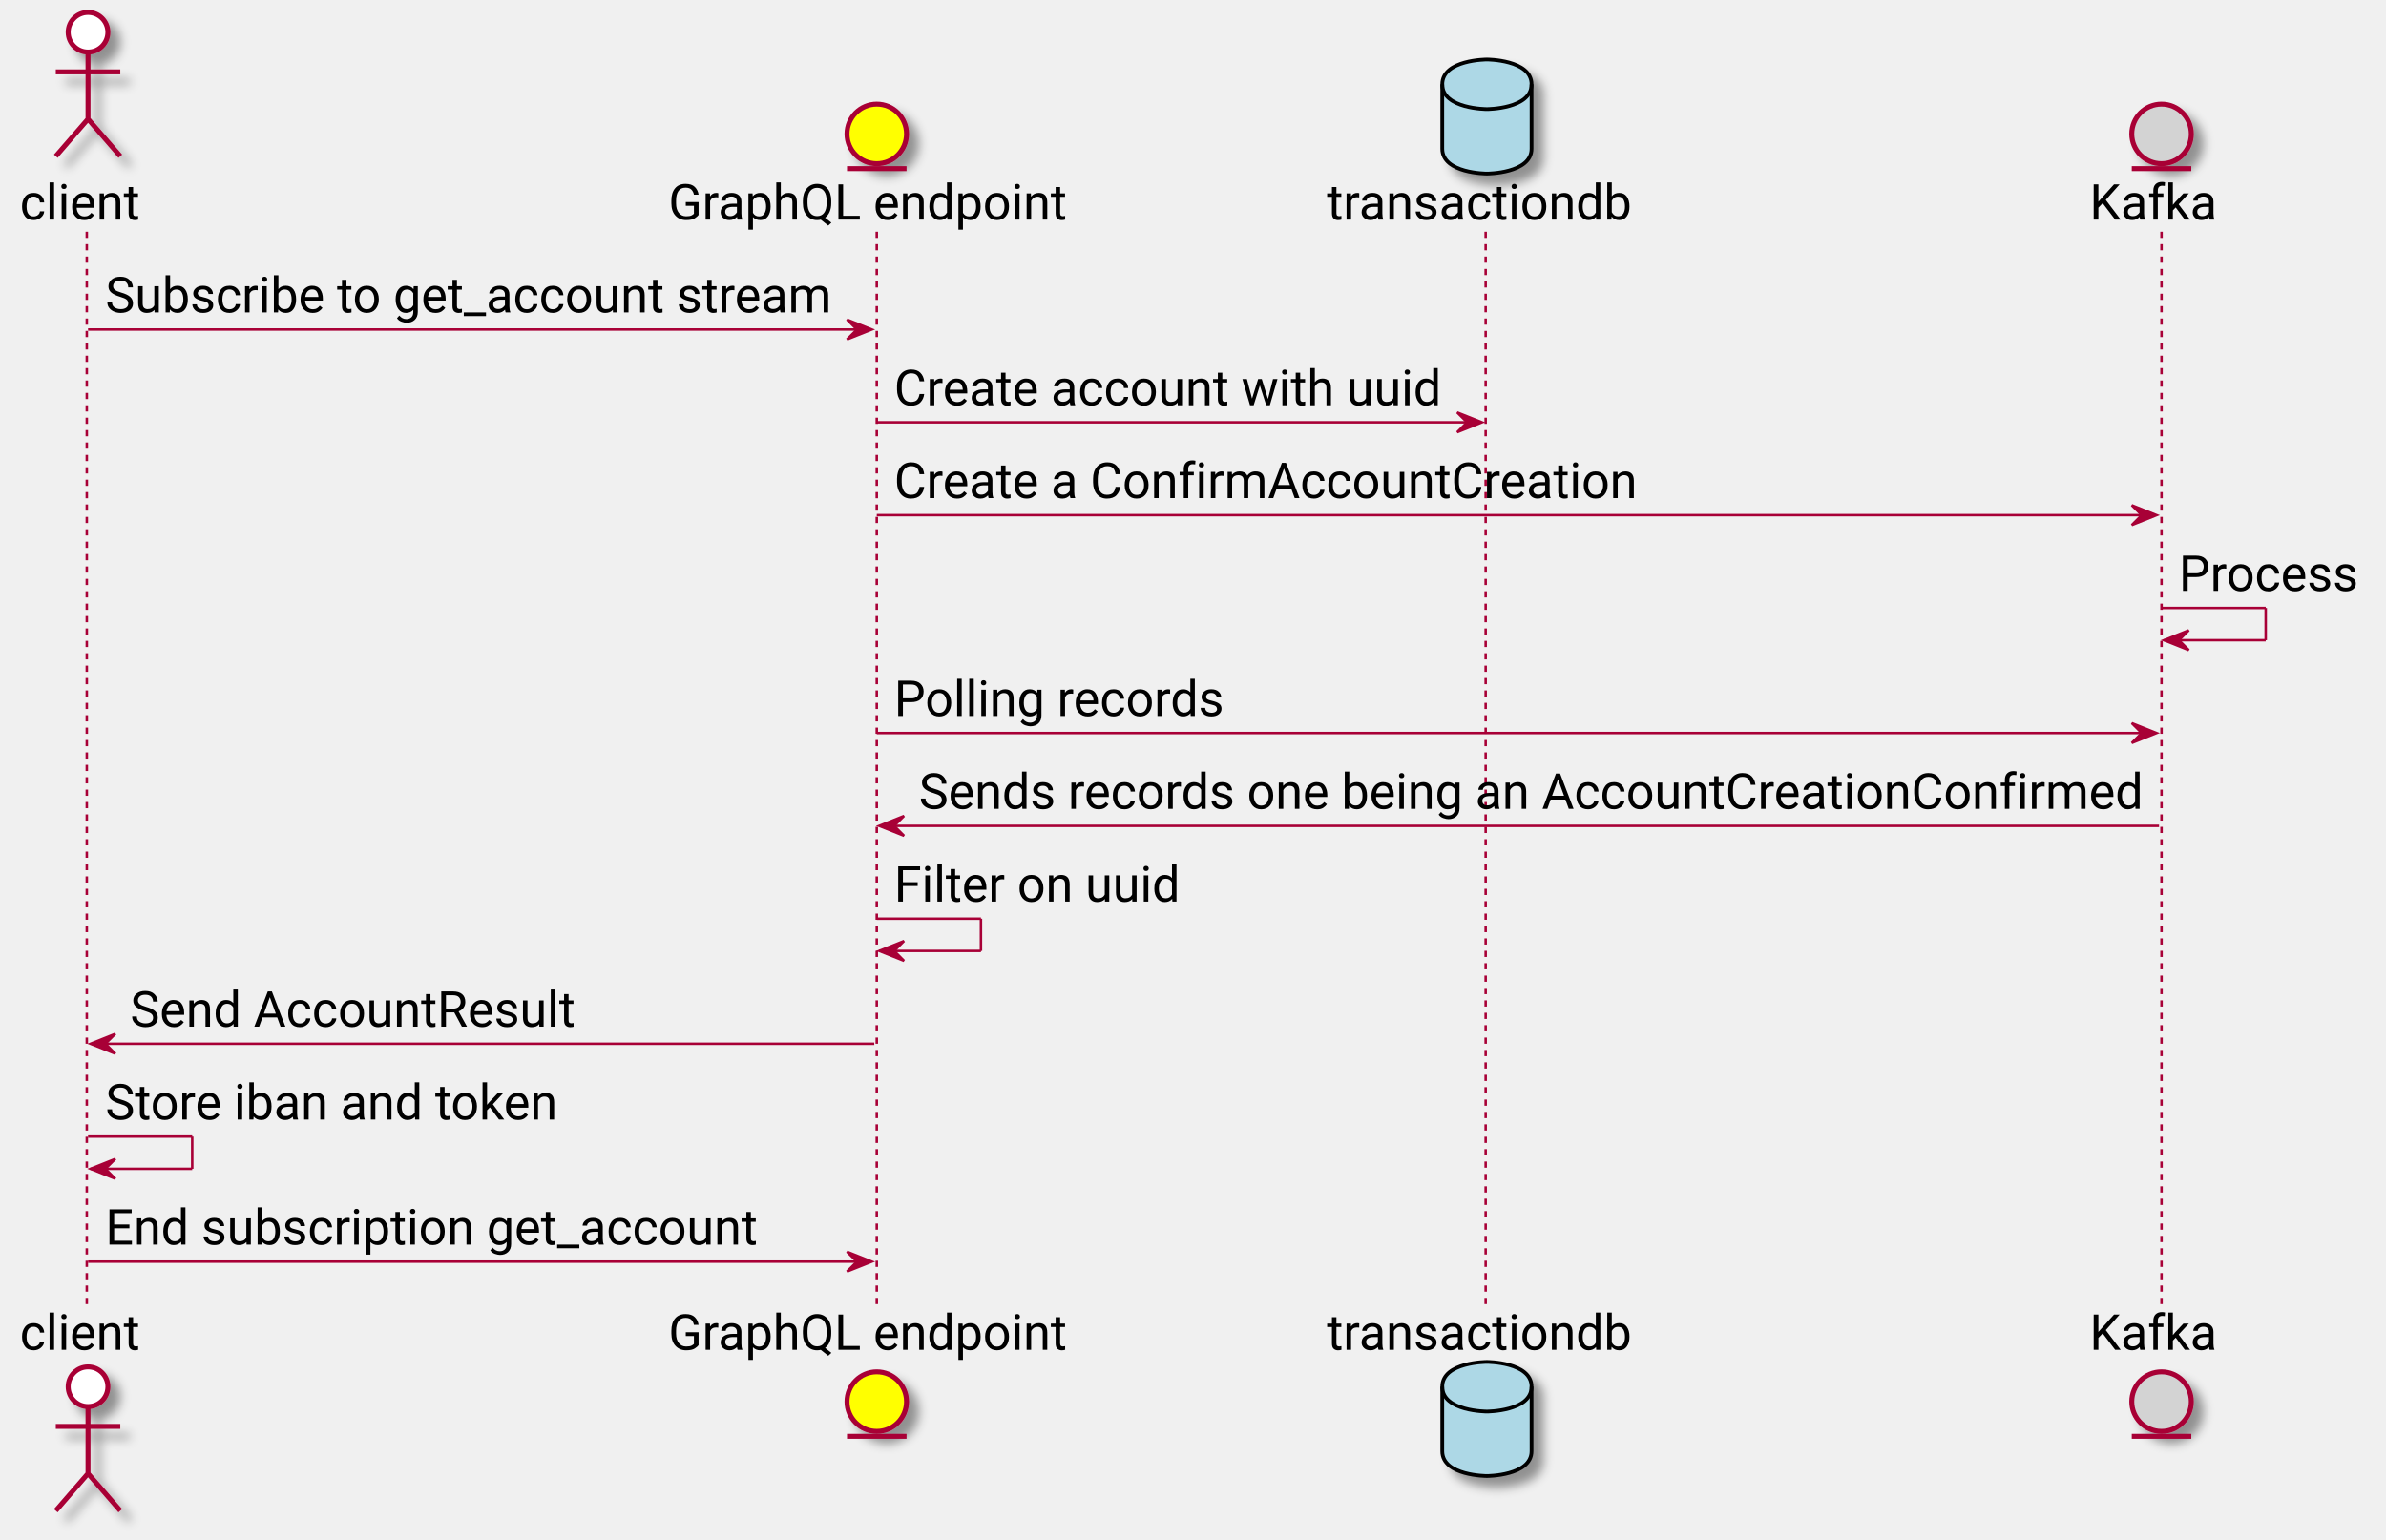
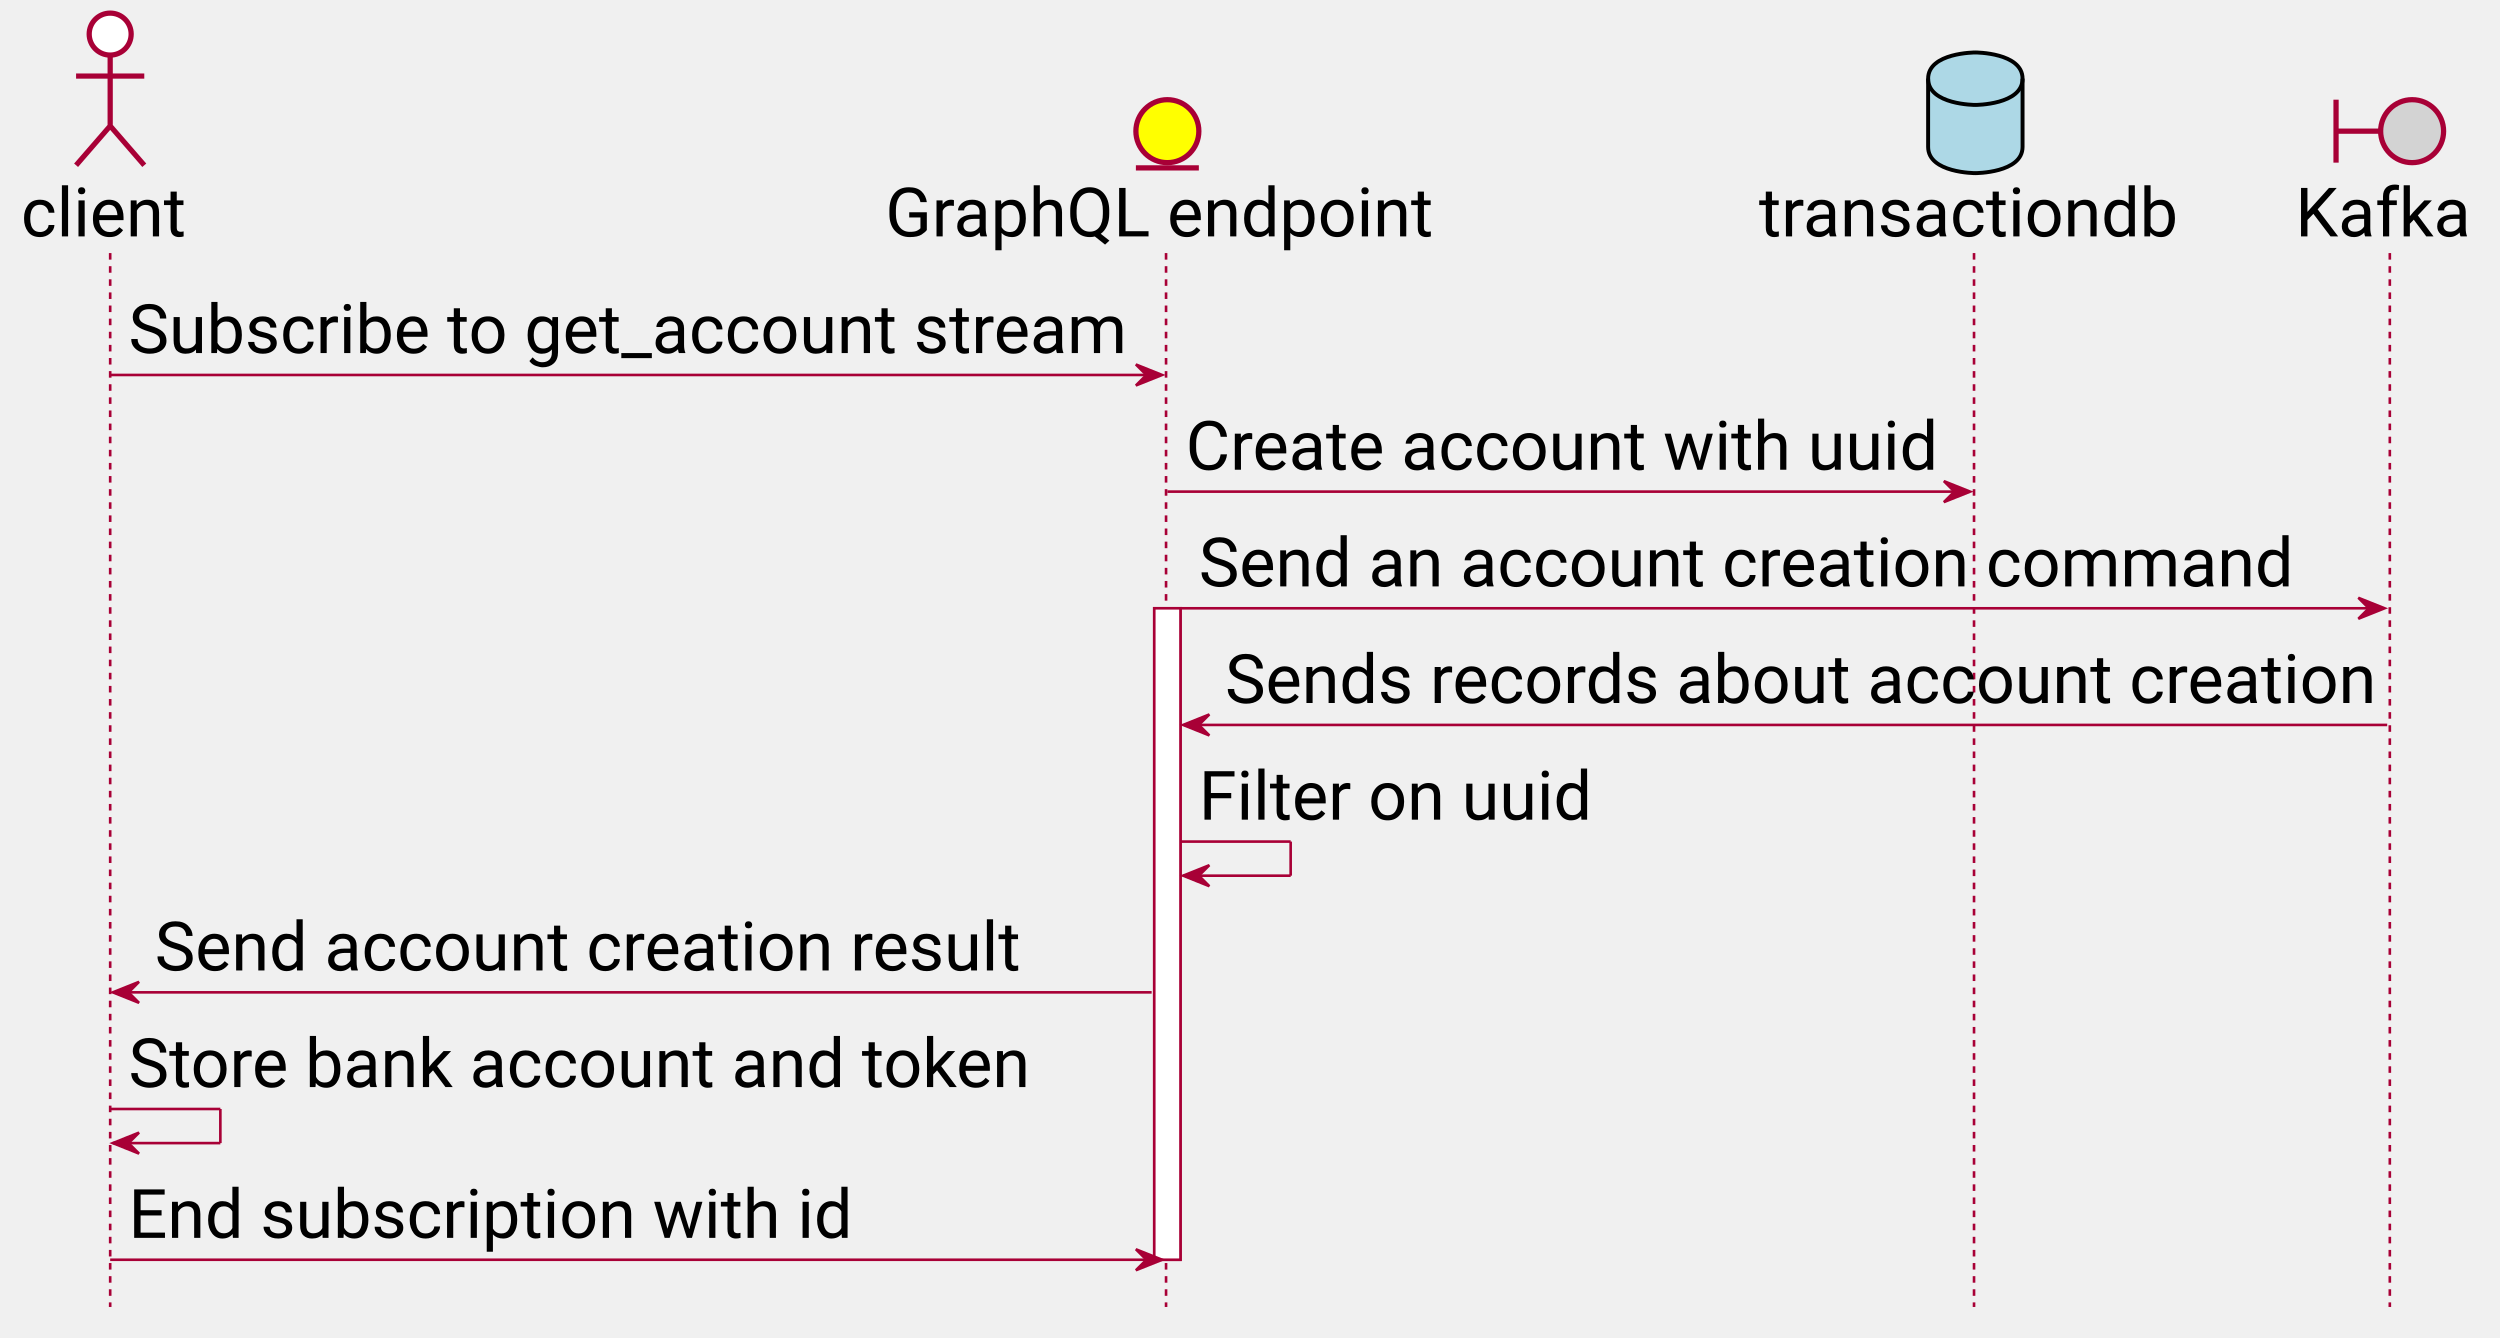
- <svg xmlns="http://www.w3.org/2000/svg" contentScriptType="application/ecmascript" contentStyleType="text/css" height="1242px" preserveAspectRatio="none" style="width:1924px;height:1242px;" version="1.1" viewBox="0 0 1924 1242" width="1924px" zoomAndPan="magnify">
-   <defs>
-     <filter height="300%" id="fjsm9jzmk5yw4" width="300%" x="-1" y="-1">
-       <feGaussianBlur result="blurOut" stdDeviation="4.0" />
-       <feColorMatrix in="blurOut" result="blurOut2" type="matrix" values="0 0 0 0 0 0 0 0 0 0 0 0 0 0 0 0 0 0 .4 0" />
-       <feOffset dx="8.0" dy="8.0" in="blurOut2" result="blurOut3" />
-       <feBlend in="SourceGraphic" in2="blurOut3" mode="normal" />
-     </filter>
-   </defs>
+ <svg xmlns="http://www.w3.org/2000/svg" contentScriptType="application/ecmascript" contentStyleType="text/css" height="1020px" preserveAspectRatio="none" style="width:1906px;height:1020px;" version="1.1" viewBox="0 0 1906 1020" width="1906px" zoomAndPan="magnify">
+   <defs />
  <g>
-     <line style="stroke: #A80036; stroke-width: 2.0; stroke-dasharray: 5.0,5.0;" x1="70" x2="70" y1="186.875" y2="1053.625" />
-     <line style="stroke: #A80036; stroke-width: 2.0; stroke-dasharray: 5.0,5.0;" x1="707" x2="707" y1="186.875" y2="1053.625" />
-     <line style="stroke: #A80036; stroke-width: 2.0; stroke-dasharray: 5.0,5.0;" x1="1198" x2="1198" y1="186.875" y2="1053.625" />
-     <line style="stroke: #A80036; stroke-width: 2.0; stroke-dasharray: 5.0,5.0;" x1="1743" x2="1743" y1="186.875" y2="1053.625" />
-     <text fill="#000000" font-family="Roboto" font-size="40" lengthAdjust="spacingAndGlyphs" textLength="98" x="16" y="177.109">client</text>
-     <ellipse cx="71" cy="26" fill="#FFFFFF" filter="url(#fjsm9jzmk5yw4)" rx="16" ry="16" style="stroke: #A80036; stroke-width: 4.0;" />
-     <path d="M71,42 L71,96 M45,58 L97,58 M71,96 L45,126 M71,96 L97,126 " fill="none" filter="url(#fjsm9jzmk5yw4)" style="stroke: #A80036; stroke-width: 4.0;" />
-     <text fill="#000000" font-family="Roboto" font-size="40" lengthAdjust="spacingAndGlyphs" textLength="98" x="16" y="1088.734">client</text>
-     <ellipse cx="71" cy="1118.5" fill="#FFFFFF" filter="url(#fjsm9jzmk5yw4)" rx="16" ry="16" style="stroke: #A80036; stroke-width: 4.0;" />
-     <path d="M71,1134.5 L71,1188.5 M45,1150.5 L97,1150.5 M71,1188.5 L45,1218.5 M71,1188.5 L97,1218.5 " fill="none" filter="url(#fjsm9jzmk5yw4)" style="stroke: #A80036; stroke-width: 4.0;" />
-     <text fill="#000000" font-family="Roboto" font-size="40" lengthAdjust="spacingAndGlyphs" textLength="324" x="539" y="177.109">GraphQL endpoint</text>
-     <ellipse cx="707" cy="108" fill="#FFFF00" filter="url(#fjsm9jzmk5yw4)" rx="24" ry="24" style="stroke: #A80036; stroke-width: 4.0;" />
-     <line style="stroke: #A80036; stroke-width: 4.0;" x1="683" x2="731" y1="136" y2="136" />
-     <text fill="#000000" font-family="Roboto" font-size="40" lengthAdjust="spacingAndGlyphs" textLength="324" x="539" y="1088.734">GraphQL endpoint</text>
-     <ellipse cx="707" cy="1130.5" fill="#FFFF00" filter="url(#fjsm9jzmk5yw4)" rx="24" ry="24" style="stroke: #A80036; stroke-width: 4.0;" />
-     <line style="stroke: #A80036; stroke-width: 4.0;" x1="683" x2="731" y1="1158.5" y2="1158.5" />
-     <text fill="#000000" font-family="Roboto" font-size="40" lengthAdjust="spacingAndGlyphs" textLength="246" x="1070" y="177.109">transactiondb</text>
-     <path d="M1163,68 C1163,48 1199,48 1199,48 C1199,48 1235,48 1235,68 L1235,120 C1235,140 1199,140 1199,140 C1199,140 1163,140 1163,120 L1163,68 " fill="#ADD8E6" filter="url(#fjsm9jzmk5yw4)" style="stroke: #000000; stroke-width: 3.0;" />
-     <path d="M1163,68 C1163,88 1199,88 1199,88 C1199,88 1235,88 1235,68 " fill="none" style="stroke: #000000; stroke-width: 3.0;" />
-     <text fill="#000000" font-family="Roboto" font-size="40" lengthAdjust="spacingAndGlyphs" textLength="246" x="1070" y="1088.734">transactiondb</text>
-     <path d="M1163,1118.5 C1163,1098.5 1199,1098.5 1199,1098.5 C1199,1098.5 1235,1098.5 1235,1118.5 L1235,1170.5 C1235,1190.5 1199,1190.5 1199,1190.5 C1199,1190.5 1163,1190.5 1163,1170.5 L1163,1118.5 " fill="#ADD8E6" filter="url(#fjsm9jzmk5yw4)" style="stroke: #000000; stroke-width: 3.0;" />
-     <path d="M1163,1118.5 C1163,1138.5 1199,1138.5 1199,1138.5 C1199,1138.5 1235,1138.5 1235,1118.5 " fill="none" style="stroke: #000000; stroke-width: 3.0;" />
-     <text fill="#000000" font-family="Roboto" font-size="40" lengthAdjust="spacingAndGlyphs" textLength="104" x="1685" y="177.109">Kafka</text>
-     <ellipse cx="1743" cy="108" fill="#D3D3D3" filter="url(#fjsm9jzmk5yw4)" rx="24" ry="24" style="stroke: #A80036; stroke-width: 4.0;" />
-     <line style="stroke: #A80036; stroke-width: 4.0;" x1="1719" x2="1767" y1="136" y2="136" />
-     <text fill="#000000" font-family="Roboto" font-size="40" lengthAdjust="spacingAndGlyphs" textLength="104" x="1685" y="1088.734">Kafka</text>
-     <ellipse cx="1743" cy="1130.5" fill="#D3D3D3" filter="url(#fjsm9jzmk5yw4)" rx="24" ry="24" style="stroke: #A80036; stroke-width: 4.0;" />
-     <line style="stroke: #A80036; stroke-width: 4.0;" x1="1719" x2="1767" y1="1158.5" y2="1158.5" />
-     <polygon fill="#A80036" points="683,257.75,703,265.75,683,273.75,691,265.75" style="stroke: #A80036; stroke-width: 2.0;" />
-     <line style="stroke: #A80036; stroke-width: 2.0;" x1="71" x2="695" y1="265.75" y2="265.75" />
-     <text fill="#000000" font-family="Roboto" font-size="40" lengthAdjust="spacingAndGlyphs" textLength="588" x="85" y="251.984">Subscribe to get_account stream</text>
-     <polygon fill="#A80036" points="1175,332.625,1195,340.625,1175,348.625,1183,340.625" style="stroke: #A80036; stroke-width: 2.0;" />
-     <line style="stroke: #A80036; stroke-width: 2.0;" x1="707" x2="1187" y1="340.625" y2="340.625" />
-     <text fill="#000000" font-family="Roboto" font-size="40" lengthAdjust="spacingAndGlyphs" textLength="444" x="721" y="326.859">Create account with uuid</text>
-     <polygon fill="#A80036" points="1719,407.5,1739,415.5,1719,423.5,1727,415.5" style="stroke: #A80036; stroke-width: 2.0;" />
-     <line style="stroke: #A80036; stroke-width: 2.0;" x1="707" x2="1731" y1="415.5" y2="415.5" />
-     <text fill="#000000" font-family="Roboto" font-size="40" lengthAdjust="spacingAndGlyphs" textLength="604" x="721" y="401.734">Create a ConfirmAccountCreation</text>
-     <line style="stroke: #A80036; stroke-width: 2.0;" x1="1743" x2="1827" y1="490.375" y2="490.375" />
-     <line style="stroke: #A80036; stroke-width: 2.0;" x1="1827" x2="1827" y1="490.375" y2="516.375" />
-     <line style="stroke: #A80036; stroke-width: 2.0;" x1="1745" x2="1827" y1="516.375" y2="516.375" />
-     <polygon fill="#A80036" points="1765,508.375,1745,516.375,1765,524.375,1757,516.375" style="stroke: #A80036; stroke-width: 2.0;" />
-     <text fill="#000000" font-family="Roboto" font-size="40" lengthAdjust="spacingAndGlyphs" textLength="144" x="1757" y="476.609">Process</text>
-     <polygon fill="#A80036" points="1719,583.25,1739,591.25,1719,599.25,1727,591.25" style="stroke: #A80036; stroke-width: 2.0;" />
-     <line style="stroke: #A80036; stroke-width: 2.0;" x1="707" x2="1731" y1="591.25" y2="591.25" />
-     <text fill="#000000" font-family="Roboto" font-size="40" lengthAdjust="spacingAndGlyphs" textLength="266" x="721" y="577.484">Polling records</text>
-     <polygon fill="#A80036" points="729,658.125,709,666.125,729,674.125,721,666.125" style="stroke: #A80036; stroke-width: 2.0;" />
-     <line style="stroke: #A80036; stroke-width: 2.0;" x1="717" x2="1741" y1="666.125" y2="666.125" />
-     <text fill="#000000" font-family="Roboto" font-size="40" lengthAdjust="spacingAndGlyphs" textLength="988" x="741" y="652.359">Sends records one being an AccountCreationConfirmed</text>
-     <line style="stroke: #A80036; stroke-width: 2.0;" x1="707" x2="791" y1="741" y2="741" />
-     <line style="stroke: #A80036; stroke-width: 2.0;" x1="791" x2="791" y1="741" y2="767" />
-     <line style="stroke: #A80036; stroke-width: 2.0;" x1="709" x2="791" y1="767" y2="767" />
-     <polygon fill="#A80036" points="729,759,709,767,729,775,721,767" style="stroke: #A80036; stroke-width: 2.0;" />
-     <text fill="#000000" font-family="Roboto" font-size="40" lengthAdjust="spacingAndGlyphs" textLength="232" x="721" y="727.234">Filter on uuid</text>
-     <polygon fill="#A80036" points="93,833.875,73,841.875,93,849.875,85,841.875" style="stroke: #A80036; stroke-width: 2.0;" />
-     <line style="stroke: #A80036; stroke-width: 2.0;" x1="81" x2="705" y1="841.875" y2="841.875" />
-     <text fill="#000000" font-family="Roboto" font-size="40" lengthAdjust="spacingAndGlyphs" textLength="358" x="105" y="828.109">Send AccountResult</text>
-     <line style="stroke: #A80036; stroke-width: 2.0;" x1="71" x2="155" y1="916.75" y2="916.75" />
-     <line style="stroke: #A80036; stroke-width: 2.0;" x1="155" x2="155" y1="916.75" y2="942.75" />
-     <line style="stroke: #A80036; stroke-width: 2.0;" x1="73" x2="155" y1="942.75" y2="942.75" />
-     <polygon fill="#A80036" points="93,934.75,73,942.75,93,950.75,85,942.75" style="stroke: #A80036; stroke-width: 2.0;" />
-     <text fill="#000000" font-family="Roboto" font-size="40" lengthAdjust="spacingAndGlyphs" textLength="368" x="85" y="902.984">Store iban and token</text>
-     <polygon fill="#A80036" points="683,1009.625,703,1017.625,683,1025.625,691,1017.625" style="stroke: #A80036; stroke-width: 2.0;" />
-     <line style="stroke: #A80036; stroke-width: 2.0;" x1="71" x2="695" y1="1017.625" y2="1017.625" />
-     <text fill="#000000" font-family="Roboto" font-size="40" lengthAdjust="spacingAndGlyphs" textLength="522" x="85" y="1003.859">End subscription get_account</text>
+     <rect fill="#FFFFFF" height="496.688" style="stroke: #A80036; stroke-width: 2.0;" width="20" x="880" y="463.75" />
+     <line style="stroke: #A80036; stroke-width: 2.0; stroke-dasharray: 5.0,5.0;" x1="84" x2="84" y1="192.938" y2="996.438" />
+     <line style="stroke: #A80036; stroke-width: 2.0; stroke-dasharray: 5.0,5.0;" x1="889" x2="889" y1="192.938" y2="996.438" />
+     <line style="stroke: #A80036; stroke-width: 2.0; stroke-dasharray: 5.0,5.0;" x1="1505" x2="1505" y1="192.938" y2="996.438" />
+     <line style="stroke: #A80036; stroke-width: 2.0; stroke-dasharray: 5.0,5.0;" x1="1822" x2="1822" y1="192.938" y2="996.438" />
+     <text fill="#000000" font-family="Roboto" font-size="52" lengthAdjust="spacingAndGlyphs" textLength="124" x="16" y="180.242">client</text>
+     <ellipse cx="84" cy="26" fill="#FFFFFF" rx="16" ry="16" style="stroke: #A80036; stroke-width: 4.0;" />
+     <path d="M84,42 L84,96 M58,58 L110,58 M84,96 L58,126 M84,96 L110,126 " fill="none" style="stroke: #A80036; stroke-width: 4.0;" />
+     <text fill="#000000" font-family="Roboto" font-size="52" lengthAdjust="spacingAndGlyphs" textLength="418" x="675" y="180.242">GraphQL endpoint</text>
+     <ellipse cx="890" cy="100" fill="#FFFF00" rx="24" ry="24" style="stroke: #A80036; stroke-width: 4.0;" />
+     <line style="stroke: #A80036; stroke-width: 4.0;" x1="866" x2="914" y1="128" y2="128" />
+     <text fill="#000000" font-family="Roboto" font-size="52" lengthAdjust="spacingAndGlyphs" textLength="318" x="1341" y="180.242">transactiondb</text>
+     <path d="M1470,60 C1470,40 1506,40 1506,40 C1506,40 1542,40 1542,60 L1542,112 C1542,132 1506,132 1506,132 C1506,132 1470,132 1470,112 L1470,60 " fill="#ADD8E6" style="stroke: #000000; stroke-width: 3.0;" />
+     <path d="M1470,60 C1470,80 1506,80 1506,80 C1506,80 1542,80 1542,60 " fill="none" style="stroke: #000000; stroke-width: 3.0;" />
+     <text fill="#000000" font-family="Roboto" font-size="52" lengthAdjust="spacingAndGlyphs" textLength="132" x="1750" y="180.242">Kafka</text>
+     <path d="M1781,76 L1781,124 M1781,100 L1815,100 " fill="none" style="stroke: #A80036; stroke-width: 4.0;" />
+     <ellipse cx="1839" cy="100" fill="#D3D3D3" rx="24" ry="24" style="stroke: #A80036; stroke-width: 4.0;" />
+     <rect fill="#FFFFFF" height="496.688" style="stroke: #A80036; stroke-width: 2.0;" width="20" x="880" y="463.75" />
+     <polygon fill="#A80036" points="866,277.875,886,285.875,866,293.875,874,285.875" style="stroke: #A80036; stroke-width: 2.0;" />
+     <line style="stroke: #A80036; stroke-width: 2.0;" x1="84" x2="878" y1="285.875" y2="285.875" />
+     <text fill="#000000" font-family="Roboto" font-size="52" lengthAdjust="spacingAndGlyphs" textLength="758" x="98" y="269.18">Subscribe to get_account stream</text>
+     <polygon fill="#A80036" points="1482,366.812,1502,374.812,1482,382.812,1490,374.812" style="stroke: #A80036; stroke-width: 2.0;" />
+     <line style="stroke: #A80036; stroke-width: 2.0;" x1="890" x2="1494" y1="374.812" y2="374.812" />
+     <text fill="#000000" font-family="Roboto" font-size="52" lengthAdjust="spacingAndGlyphs" textLength="568" x="904" y="358.117">Create account with uuid</text>
+     <polygon fill="#A80036" points="1798,455.75,1818,463.75,1798,471.75,1806,463.75" style="stroke: #A80036; stroke-width: 2.0;" />
+     <line style="stroke: #A80036; stroke-width: 2.0;" x1="900" x2="1810" y1="463.75" y2="463.75" />
+     <text fill="#000000" font-family="Roboto" font-size="52" lengthAdjust="spacingAndGlyphs" textLength="830" x="914" y="447.055">Send an account creation command</text>
+     <polygon fill="#A80036" points="922,544.688,902,552.688,922,560.688,914,552.688" style="stroke: #A80036; stroke-width: 2.0;" />
+     <line style="stroke: #A80036; stroke-width: 2.0;" x1="910" x2="1820" y1="552.688" y2="552.688" />
+     <text fill="#000000" font-family="Roboto" font-size="52" lengthAdjust="spacingAndGlyphs" textLength="874" x="934" y="535.992">Sends records about account creation</text>
+     <line style="stroke: #A80036; stroke-width: 2.0;" x1="900" x2="984" y1="641.625" y2="641.625" />
+     <line style="stroke: #A80036; stroke-width: 2.0;" x1="984" x2="984" y1="641.625" y2="667.625" />
+     <line style="stroke: #A80036; stroke-width: 2.0;" x1="902" x2="984" y1="667.625" y2="667.625" />
+     <polygon fill="#A80036" points="922,659.625,902,667.625,922,675.625,914,667.625" style="stroke: #A80036; stroke-width: 2.0;" />
+     <text fill="#000000" font-family="Roboto" font-size="52" lengthAdjust="spacingAndGlyphs" textLength="294" x="914" y="624.93">Filter on uuid</text>
+     <polygon fill="#A80036" points="106,748.562,86,756.562,106,764.562,98,756.562" style="stroke: #A80036; stroke-width: 2.0;" />
+     <line style="stroke: #A80036; stroke-width: 2.0;" x1="94" x2="878" y1="756.562" y2="756.562" />
+     <text fill="#000000" font-family="Roboto" font-size="52" lengthAdjust="spacingAndGlyphs" textLength="654" x="118" y="739.867">Send account creation result</text>
+     <line style="stroke: #A80036; stroke-width: 2.0;" x1="84" x2="168" y1="845.5" y2="845.5" />
+     <line style="stroke: #A80036; stroke-width: 2.0;" x1="168" x2="168" y1="845.5" y2="871.5" />
+     <line style="stroke: #A80036; stroke-width: 2.0;" x1="86" x2="168" y1="871.5" y2="871.5" />
+     <polygon fill="#A80036" points="106,863.5,86,871.5,106,879.5,98,871.5" style="stroke: #A80036; stroke-width: 2.0;" />
+     <text fill="#000000" font-family="Roboto" font-size="52" lengthAdjust="spacingAndGlyphs" textLength="682" x="98" y="828.805">Store bank account and token</text>
+     <polygon fill="#A80036" points="866,952.438,886,960.438,866,968.438,874,960.438" style="stroke: #A80036; stroke-width: 2.0;" />
+     <line style="stroke: #A80036; stroke-width: 2.0;" x1="84" x2="878" y1="960.438" y2="960.438" />
+     <text fill="#000000" font-family="Roboto" font-size="52" lengthAdjust="spacingAndGlyphs" textLength="546" x="98" y="943.742">End subscription with id</text>
  </g>
</svg>
